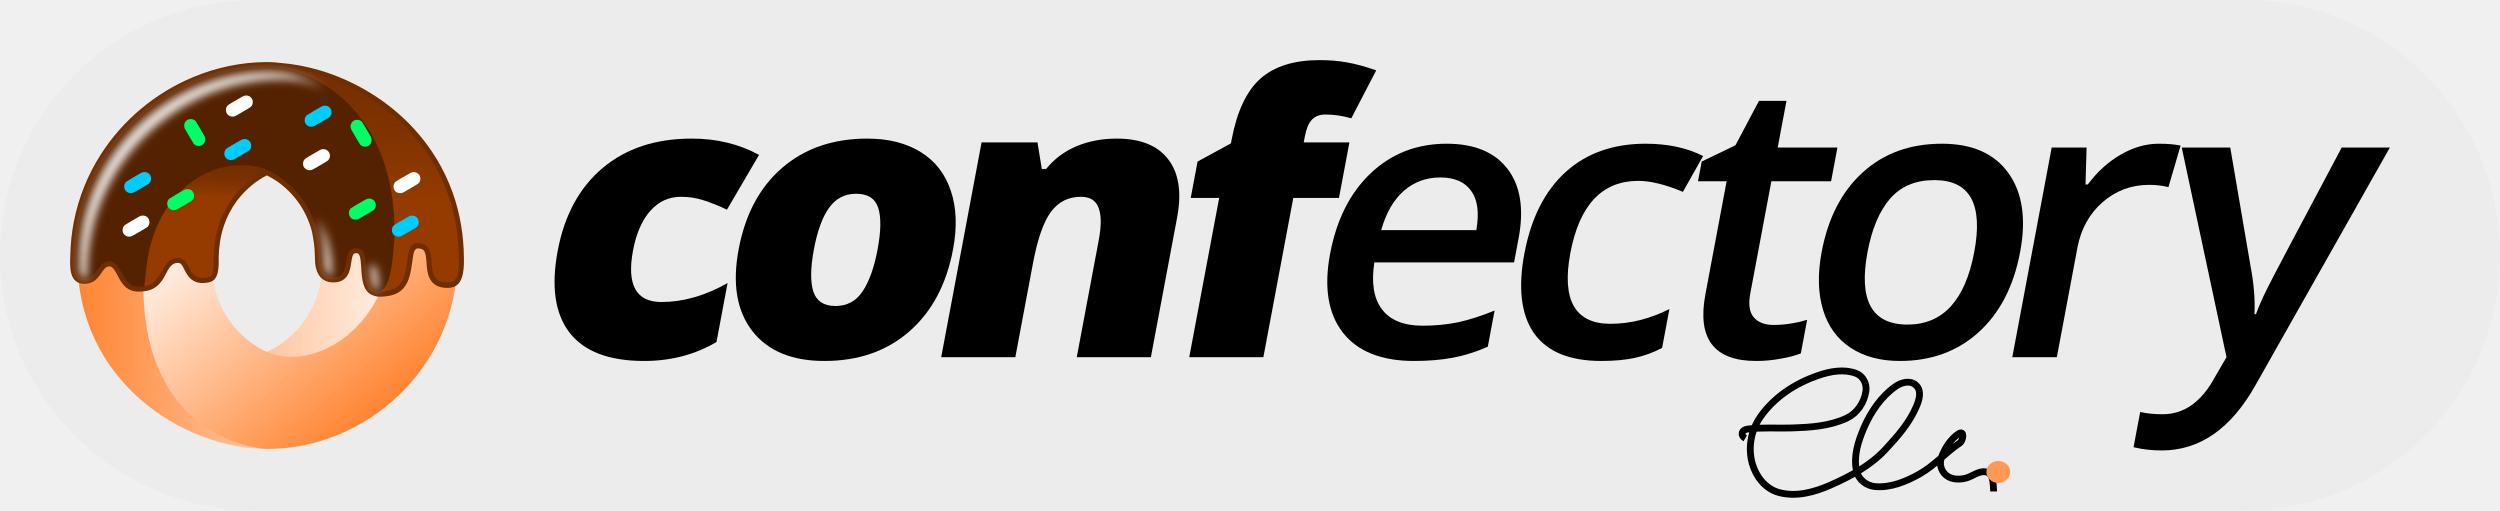
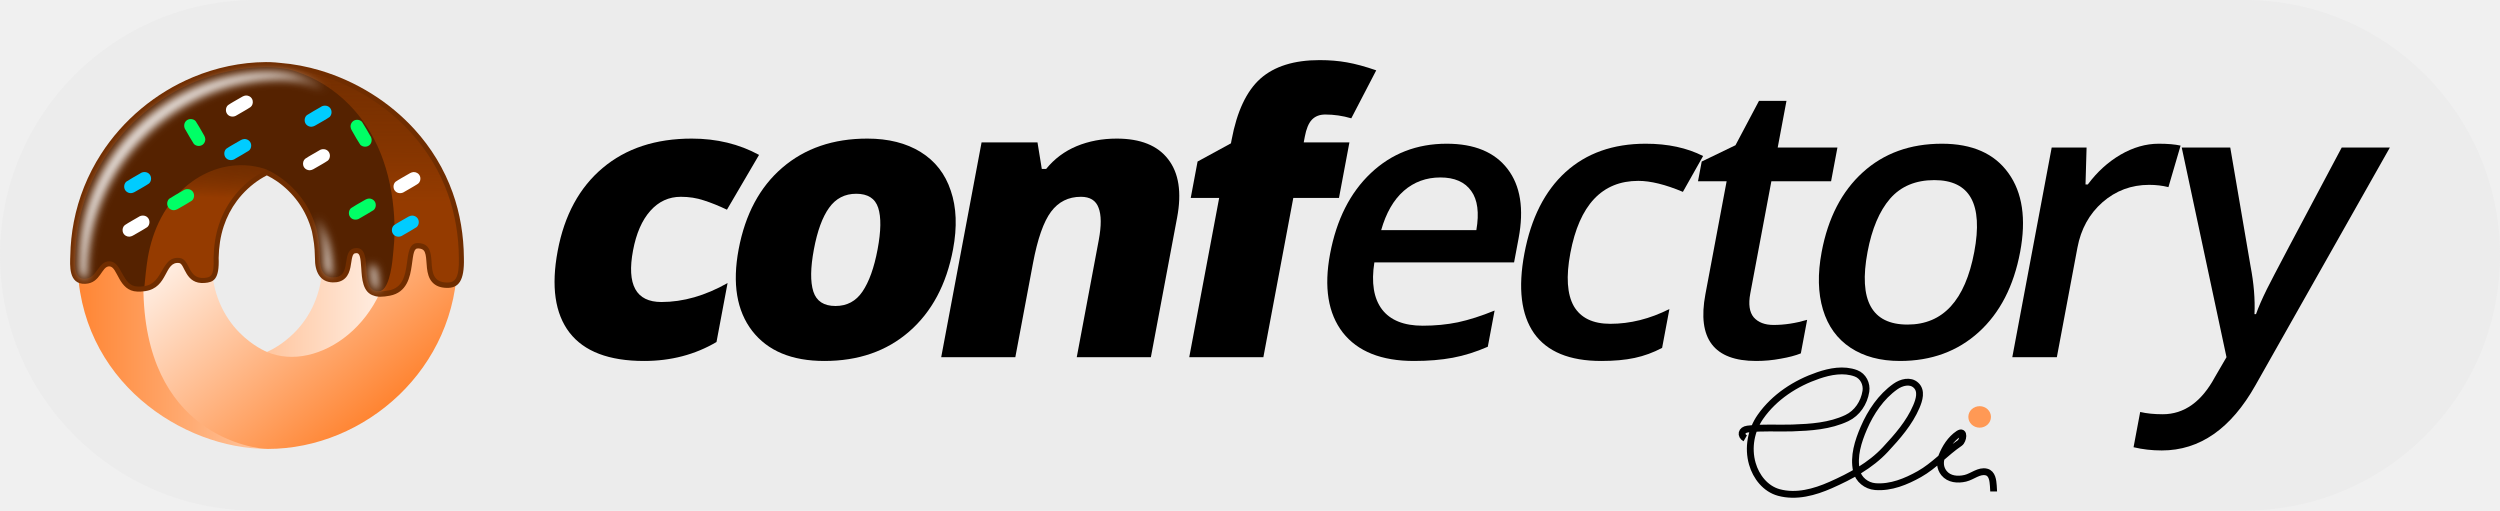
<svg xmlns="http://www.w3.org/2000/svg" xmlns:xlink="http://www.w3.org/1999/xlink" width="284" height="58" viewBox="0 0 75.142 15.346" version="1.1" id="svg5">
  <defs id="defs2">
    <linearGradient x1="39.11" y1="36.654" x2="225.404" y2="211.241" id="linearGradient1474" gradientTransform="matrix(2.501332,0,0,2.669032,-1171.326,-90.0029)" gradientUnits="userSpaceOnUse">
      <stop offset="0%" id="stop1470" style="stop-color:#ff8533;stop-opacity:1" />
      <stop stop-color="#FFF" offset="100%" id="stop1472" style="stop-color:#ffffff;stop-opacity:1" />
    </linearGradient>
    <linearGradient id="linearGradient96738">
      <stop style="stop-color:#953b00;stop-opacity:1" offset="0" id="stop96734" />
      <stop style="stop-color:#6a2b00;stop-opacity:0;" offset="1" id="stop96736" />
    </linearGradient>
    <linearGradient xlink:href="#linearGradient1474" id="linearGradient4796" x1="-595.364" y1="461.15" x2="-908.903" y2="75.541" gradientUnits="userSpaceOnUse" gradientTransform="matrix(0.01542947,0,0,0.01542947,-1167.154,-101.314)" />
    <linearGradient xlink:href="#linearGradient96738" id="linearGradient96604" x1="-849.912" y1="136.985" x2="-847.033" y2="57.097" gradientUnits="userSpaceOnUse" />
    <linearGradient xlink:href="#linearGradient96738" id="linearGradient100804" x1="-553.234" y1="140.067" x2="-555.626" y2="-250.806" gradientUnits="userSpaceOnUse" />
    <filter style="color-interpolation-filters:sRGB" id="filter22608" x="-0.034" y="-0.046" width="1.067" height="1.092">
      <feGaussianBlur stdDeviation="27.637" id="feGaussianBlur22610" />
    </filter>
    <linearGradient xlink:href="#linearGradient1474" id="linearGradient25857" x1="-1171.326" y1="240.933" x2="-551.816" y2="240.933" gradientUnits="userSpaceOnUse" gradientTransform="matrix(0.01542947,0,0,0.01542947,-1167.154,-101.314)" />
  </defs>
  <g id="layer1" transform="translate(1244.741,164.3733)">
    <g id="g997">
      <path id="rect1559" style="fill:#ececec;stroke-width:1.681;stroke-linecap:square;stroke-linejoin:round;paint-order:stroke markers fill" d="m -1237.068,-164.373 c -4.238,0 -7.673,3.435 -7.673,7.673 0,4.238 3.435,7.673 7.673,7.673 h 59.796 c 4.238,0 7.673,-3.435 7.673,-7.673 0,-4.238 -3.435,-7.673 -7.673,-7.673 z" />
      <g id="g3932" transform="matrix(1.118856,0,0,1.118856,83.68424,-47.38902)">
        <path d="m -1180.132,-95.106 c 2.258,3.078 4.468,-0.859 4.464,-3.227 0,-2.799 -2.841,-4.364 -4.466,-4.364 -2.608,-4e-5 -5.093,2.156 -5.093,5.105 0,3.278 2.848,5.094 5.093,5.094 -0.508,-0.073 -2.201,-0.436 -2.224,-4.335 -0.015,-2.637 0.86,-3.691 2.22,-3.228 0.03,0.011 1.5,0.591 1.5,2.485 0,1.886 -1.494,2.47 -1.494,2.47 z" fill="url(#a)" id="path14" style="fill:url(#linearGradient25857);fill-opacity:1;stroke-width:0.04" />
        <path d="m -1180.135,-100.062 c -1.492,-0.514 -3.32,0.715 -3.32,3.178 0,4.022 2.98,4.387 3.341,4.387 2.608,0 5.093,-2.156 5.093,-5.105 0,-3.278 -2.848,-5.094 -5.093,-5.094 0.622,-0.086 3.351,0.673 3.351,4.404 0,2.433 -2.038,3.757 -3.364,3.192 -0.03,-0.011 -1.5,-0.591 -1.5,-2.485 0,-1.886 1.491,-2.476 1.491,-2.476 z" fill="url(#b)" id="path16" style="fill:url(#linearGradient4796);fill-opacity:1;stroke-width:0.04" />
        <g id="g7984" transform="matrix(0.01542947,0,0,0.01542947,-1167.154,-101.314)">
          <path id="path23634" style="fill:#702d00;fill-opacity:1;stroke-width:2.584" d="m -843.303,-102.088 c -43.449,0.307 -86.694,9.499 -126.668,26.201 -65.298,27.232 -122.202,74.553 -160.406,134.209 -22.987,35.794 -39.191,75.989 -47.219,117.807 -3.738,19.283 -5.757,38.88 -6.131,58.488 -0.496,16.408 -3.65,50.646 26.148,49.352 26.881,-1.167 28.079,-30.85 41.908,-30.402 14.775,0.479 15.402,42.918 48.654,43.93 5.707,0.174 6.914,-0.018 13.365,-0.752 l 0.146,-0.018 0.144,-0.021 c 40.547,-5.983 32.824,-52.05 59.1,-48.977 10.317,1.207 10.107,37.676 44.605,34.717 14.901,-1.278 25.799,-5.237 24.215,-44.141 l 0.006,0.518 c 0.345,-18.879 3.018,-37.53 8.863,-55.178 5.226,-15.827 13.008,-30.897 22.982,-44.211 11.158,-14.875 24.993,-27.784 40.662,-37.803 3.767,-2.394 7.558,-4.517 11.395,-6.461 6.039,2.926 11.916,6.363 17.74,10.355 14.137,9.829 26.672,22.148 36.744,36.111 l 0.006,0.008 0.006,0.01 c 11.082,15.286 19.146,32.744 24.006,51.1 3.178,16.897 4.753,23.926 5.248,46.039 l -0.002,-0.33 c -0.39,25.638 9.578,42.461 31.021,43.047 9.073,0.248 16.317,-2.183 21.633,-7.332 10.567,-10.236 9.7,-27.903 12.4,-37.141 1.369,-4.685 2.687,-6.401 7.322,-6.51 5.961,-0.14 7.115,8.386 8.264,26.121 1.151,17.765 2.122,42.932 22.783,48.205 l -1.293,-0.439 c 6.645,2.85 16.091,2.574 28.42,0.207 29.677,-5.696 35.192,-32.597 38.037,-52.889 2.855,-20.359 3.447,-29.928 11.432,-29.4 8.841,0.584 11.061,4.198 12.59,10.768 2.921,12.558 -0.187,34.484 11.232,47.562 5.957,6.822 13.981,10.072 25.377,10.391 20.583,0.576 31.235,-11.764 30.121,-52.088 -0.259,-38.591 -6.5,-77.36 -19.611,-113.889 -14.512,-40.64 -37.335,-78.234 -66.396,-110.045 -43.984,-48.253 -101.521,-83.702 -163.873,-102.455 h -0.006 l -0.004,-0.002 c -22.949,-6.873 -46.648,-11.447 -70.621,-13.293 -0.013,-0.001 -0.028,-0.002 -0.041,-0.004 -0.087,-0.007 -0.173,-0.021 -0.26,-0.027 l -0.07,-0.006 c -2.495,-0.275 -5.013,-0.532 -7.553,-0.744 l -0.029,-0.002 -0.027,-0.002 c -5.43,-0.418 -10.893,-0.621 -16.367,-0.584 z" />
          <path id="path8983" style="opacity:1;fill:url(#linearGradient100804);fill-opacity:1;stroke-width:2.584" d="m -820.033,-92.463 c -1.453,0.439 -3.292,0.983 -3.711,2.658 -0.624,1.917 0.975,3.81 2.744,4.349 2.265,0.818 4.71,0.856 7.03,1.462 17.605,3.511 34.554,9.884 50.567,18.004 29.242,14.9 55.107,36.283 75.444,61.987 21.303,26.789 36.51,58.107 46.052,90.892 9.786,33.434 13.964,68.288 14.382,103.084 0.134,11.003 -0.17,21.986 -1.334,32.923 -0.543,5.262 -1.244,10.523 -2.055,15.758 -3.676,18.855 -57.562,68.233 2.024,56.795 47.468,-9.112 17.912,-84.662 51.706,-82.429 41.72,2.757 2.205,67.4 48.865,68.706 13.703,0.384 22.107,-6.019 21.079,-43.074 -0.237,-37.754 -6.332,-75.576 -19.102,-111.146 -14.114,-39.525 -36.313,-76.099 -64.613,-107.076 -42.891,-47.054 -99.004,-81.639 -159.905,-99.956 -22.48,-6.732 -45.657,-11.199 -69.063,-12.978 l -0.094,0.035 z" />
          <path id="path8985" style="opacity:1;fill:url(#linearGradient96604);fill-opacity:1;stroke-width:2.584" d="m -890.268,70.029 c -26.783,0.812 -53.167,9.19 -75.886,23.317 -23.64,14.591 -43.437,35.053 -58.171,58.539 -15.2,24.13 -25.229,51.317 -30.623,79.265 -0.244,1.597 -0.742,3.181 -0.702,4.806 -13.946,38.274 -15.228,49.58 1.006,52.045 34.007,-5.018 28.499,-52.861 61.409,-49.011 18.641,2.181 13.52,37.204 42.83,34.69 11.145,-0.956 17.487,-2.764 16.173,-35.017 0.358,-19.593 3.139,-39.156 9.307,-57.777 5.516,-16.703 13.737,-32.635 24.299,-46.732 11.777,-15.701 26.396,-29.344 42.961,-39.935 6.512,-4.141 13.258,-7.911 20.448,-10.757 2.156,-0.871 4.336,-1.68 6.516,-2.487 -12.741,-4.821 -25.941,-8.707 -39.535,-10.102 -6.644,-0.756 -13.347,-1.019 -20.032,-0.843 z" />
          <path id="path9512" style="fill:#552200;fill-opacity:1;stroke-width:2.584" d="m -843.24,-93.289 c -42.268,0.298 -84.371,9.24 -123.344,25.523 -63.684,26.559 -119.147,72.69 -156.382,130.833 -22.4,34.878 -38.177,74.019 -45.992,114.736 -3.639,18.773 -5.606,37.864 -5.97,56.982 -0.514,17.217 -2.98,41.259 16.968,40.393 21.145,-0.918 22.633,-31.052 42.575,-30.406 22.179,0.719 21.419,43.1 48.637,43.928 5.524,0.168 5.497,0.052 12.104,-0.699 0.541,-8.12 3.69,-37.068 5.83,-49.348 4.151,-24.154 11.625,-47.858 23.091,-69.55 13.112,-24.887 31.542,-47.141 54.516,-63.513 16.191,-11.561 34.554,-20.146 53.919,-24.611 12.907,-2.98 26.223,-4.154 39.462,-3.335 10.868,0.66 21.774,2.66 32.188,6.011 1.338,0.605 2.713,1.111 4.077,1.646 8.02,3.476 15.536,8.023 22.771,12.983 14.961,10.398 28.224,23.43 38.882,38.206 11.798,16.274 20.349,34.828 25.462,54.256 3.212,17.107 4.949,24.936 5.462,47.852 -0.343,22.544 7.418,33.705 22.465,34.117 36.136,0.988 11.116,-50.281 40.907,-50.982 31.36,-0.738 2.115,76.17 39.289,75.204 16.163,-0.42 22.227,-39.878 23.961,-58.283 1.899,-19.184 3.846,-38.298 3.124,-57.507 -1.148,-38.358 -7.046,-76.792 -19.894,-113.041 -11.139,-31.424 -27.737,-61.075 -49.826,-86.128 -23.962,-27.288 -54.225,-49.106 -87.924,-62.72 -9.141,-3.659 -18.506,-6.824 -28.111,-9.008 -7.467,-1.465 -15.038,-2.346 -22.618,-2.98 -5.199,-0.4 -10.413,-0.593 -15.628,-0.558 z" />
          <path id="path22217" style="opacity:0.881;fill:#ffffff;fill-opacity:0.992;stroke-width:9.766;filter:url(#filter22608)" d="m 1293.836,57.506 c -24.624,0.25 -49.244,1.128 -73.808,2.886 -53.024,3.731 -105.79,11.046 -157.852,21.755 -38.567,7.942 -76.755,17.732 -114.39,29.305 -41.594,12.814 -82.518,27.802 -122.561,44.854 C 677.584,219.157 542.069,310.161 427.629,422.611 366.725,482.449 311.785,548.385 264.209,619.292 219.387,686.041 181.051,757.157 150.1,831.369 119.775,903.986 96.439,979.529 80.796,1056.659 c -7.312,35.883 -13.053,72.088 -17.129,108.483 -3.968,35.545 -6.459,71.257 -7.396,107.011 -0.423,15.901 -1.073,31.816 -1.477,47.733 -0.322,15.473 -0.243,31.006 1.605,46.392 1.281,10.193 3.366,20.411 7.602,29.823 2.99,6.512 7.341,12.652 13.505,16.493 5.524,3.498 12.046,5.071 18.517,5.476 2.645,0.198 5.298,0.131 7.946,0.06 -0.19,-18.675 0.745,-37.273 1.322,-55.932 0.295,-14.724 0.822,-29.428 1.614,-44.151 0.663,-12.55 1.531,-25.177 2.562,-37.695 1.396,-16.846 3.107,-33.564 5.166,-50.337 3.566,-29.12 8.172,-58.252 13.78,-87.084 6.325,-32.656 13.97,-65.042 22.912,-97.094 8.964,-32.155 19.263,-63.984 30.796,-95.35 5.78,-15.729 11.949,-31.491 18.36,-46.979 7.708,-18.616 15.874,-37.042 24.46,-55.27 13.431,-28.457 27.969,-56.51 43.513,-83.918 13.405,-23.65 27.614,-46.939 42.532,-69.706 22.939,-35.022 47.684,-69.007 73.943,-101.596 21.043,-26.111 43.035,-51.336 66.042,-75.752 12.233,-12.993 24.82,-25.809 37.576,-38.29 40.468,-39.581 83.506,-76.575 128.718,-110.668 72.084,-54.358 149.785,-101.406 231.474,-139.927 24.149,-11.389 48.578,-22.01 73.393,-31.891 51.359,-20.456 104.038,-37.622 157.632,-51.271 14.89,-3.796 29.918,-7.33 44.907,-10.566 22.38,-4.836 44.834,-9.049 67.44,-12.655 28.768,-4.579 57.77,-8.169 86.822,-10.694 20.735,-1.811 41.514,-3.074 62.349,-3.816 16.58,-0.558 33.229,-0.857 49.843,-0.634 8.314,0.128 16.593,0.414 24.919,0.851 14.532,0.752 29.203,1.968 43.676,3.526 20.587,2.231 41.137,4.916 61.483,9.034 5.814,1.147 11.527,2.579 17.221,4.014 23.997,6.175 47.685,13.813 70.963,22.466 12.783,4.748 25.523,9.856 38.108,15.199 1.641,0.077 3.283,0.155 4.924,0.232 -1.083,-1.275 -2.104,-2.623 -3.225,-3.853 -51.728,-30.332 -106.65,-55.289 -163.708,-73.777 -16.683,-5.36 -33.558,-10.165 -50.667,-13.971 -9.499,-1.964 -19.086,-3.466 -28.679,-4.891 -20.389,-2.971 -40.897,-5.088 -61.445,-6.589 -16.925,-1.161 -33.894,-1.647 -50.859,-1.592 z m 325.859,977.529 c 7.986,20.048 14.997,40.486 20.943,61.232 1.115,3.944 2.255,8.029 3.311,12.046 1.696,6.363 2.697,12.882 3.934,19.344 5.954,31.11 11.533,62.401 14.235,93.962 1.446,16.562 2.445,33.077 3.046,49.697 0.416,11.619 0.685,23.293 0.753,34.948 0.257,14.588 1.458,29.225 4.673,43.481 2.673,11.651 6.673,23.177 13.34,33.181 4.57,6.885 10.567,12.864 17.689,17.092 4.106,2.507 8.579,4.344 13.16,5.782 0.52,0.103 1.5,0.806 1.177,-0.189 -0.381,-5.445 -0.632,-10.931 -0.739,-16.333 -0.186,-7.775 -0.096,-15.554 -0.396,-23.326 -0.675,-23.612 -1.857,-47.227 -4.34,-70.724 -1.867,-17.829 -4.602,-35.554 -7.758,-53.197 -2.463,-13.65 -5.002,-27.288 -7.644,-40.905 -1.294,-5.936 -3.098,-11.744 -4.761,-17.584 -14.453,-49.287 -34.944,-96.847 -61.339,-140.924 -1.918,-3.159 -3.786,-6.364 -5.809,-9.449 -1.28,-1.085 -2.56,-2.169 -3.84,-3.254 0.121,1.706 0.242,3.413 0.363,5.119 z m 351.084,294.332 c -1.396,-0.109 -2.673,1.212 -2.39,2.607 2.321,26.688 3.24,53.588 6.215,80.272 1.729,15.008 4.04,30.035 8.542,44.491 2.949,9.235 6.771,18.359 12.726,26.087 5.102,6.722 12.145,12.014 20.172,14.698 2.727,0.97 5.576,1.512 8.401,2.11 -1.193,-10.385 -2.127,-20.732 -2.877,-31.16 -1.52,-20.48 -2.51,-41.102 -4.561,-61.578 -1.395,-13.304 -3.16,-26.626 -6.589,-39.578 -2.286,-8.264 -5.162,-16.512 -9.977,-23.674 -3.482,-5.154 -8.226,-9.676 -14.123,-11.89 -4.864,-1.903 -10.149,-2.462 -15.335,-2.379 -0.068,-0.01 -0.135,-0.01 -0.203,-0.01 z" transform="matrix(0.2645833,0,0,0.2645833,-1182.343,-100.5663)" />
        </g>
        <g id="g20863" transform="matrix(0.01542947,0,0,0.01542947,-1167.149,-101.3395)">
          <path id="path6051" style="fill:#00ff66;stroke-width:0.063;stroke-linecap:square;stroke-linejoin:round;paint-order:stroke markers fill" d="m -1003.513,157.453 c 4.237,-0.241 7.748,-2.867 11.318,-4.871 6.718,-3.937 13.611,-7.6 20.061,-11.977 4.832,-4.328 4.776,-12.892 -0.188,-17.098 -4.174,-3.741 -10.929,-3.622 -15.314,-0.307 -8.03,4.713 -16.249,9.117 -24.045,14.217 -4.829,4.199 -4.964,12.637 -0.155,16.902 2.235,2.061 5.281,3.218 8.322,3.133 z" />
          <path id="path6053" style="fill:#ffffff;stroke-width:0.063;stroke-linecap:square;stroke-linejoin:round;paint-order:stroke markers fill" d="m -1081.226,203.549 c 4.231,-0.228 7.742,-2.841 11.305,-4.844 6.752,-3.985 13.723,-7.626 20.186,-12.08 4.747,-4.341 4.665,-12.803 -0.242,-16.993 -4.07,-3.679 -10.635,-3.663 -15.028,-0.562 -8.028,4.838 -16.374,9.153 -24.176,14.359 -3.247,2.569 -4.442,7.134 -3.636,11.096 0.611,3.154 2.667,5.965 5.497,7.49 1.845,1.044 3.973,1.588 6.094,1.533 z" />
          <path id="path6055" style="fill:#00ccff;fill-opacity:1;stroke-width:0.063;stroke-linecap:square;stroke-linejoin:round;paint-order:stroke markers fill" d="m -1078.361,127.77 c 4.234,-0.242 7.744,-2.859 11.312,-4.859 6.745,-3.995 13.722,-7.621 20.176,-12.088 4.747,-4.386 4.616,-12.907 -0.372,-17.06 -4.207,-3.704 -10.954,-3.529 -15.321,-0.192 -7.99,4.666 -16.14,9.071 -23.902,14.113 -4.841,4.148 -5.07,12.547 -0.321,16.852 2.239,2.129 5.339,3.323 8.428,3.234 z" />
        </g>
        <g id="g20848" transform="matrix(0.01542947,0,0,0.01542947,-1166.894,-101.234)">
          <path id="path6057" style="fill:#00ff66;stroke-width:0.063;stroke-linecap:square;stroke-linejoin:round;paint-order:stroke markers fill" d="m -965.526,26.887 c -0.241,-4.237 -2.867,-7.748 -4.871,-11.318 -3.937,-6.718 -7.6,-13.611 -11.977,-20.061 -4.328,-4.832 -12.892,-4.776 -17.098,0.188 -3.741,4.174 -3.622,10.929 -0.307,15.314 4.713,8.029 9.117,16.249 14.217,24.045 4.199,4.829 12.637,4.964 16.902,0.155 2.061,-2.235 3.218,-5.281 3.133,-8.322 z" />
          <path id="path6059" style="fill:#ffffff;stroke-width:0.063;stroke-linecap:square;stroke-linejoin:round;paint-order:stroke markers fill" d="m -894.634,-49.128 c -4.231,0.228 -7.742,2.841 -11.305,4.844 -6.752,3.985 -13.723,7.626 -20.186,12.08 -4.747,4.341 -4.665,12.803 0.242,16.993 4.07,3.679 10.635,3.663 15.028,0.562 8.028,-4.838 16.374,-9.153 24.176,-14.359 3.247,-2.569 4.442,-7.134 3.636,-11.096 -0.611,-3.154 -2.667,-5.965 -5.497,-7.49 -1.845,-1.044 -3.973,-1.588 -6.094,-1.533 z" />
          <path id="path6061" style="fill:#00ccff;fill-opacity:1;stroke-width:0.063;stroke-linecap:square;stroke-linejoin:round;paint-order:stroke markers fill" d="m -897.499,26.651 c -4.234,0.242 -7.744,2.859 -11.312,4.859 -6.745,3.995 -13.722,7.621 -20.176,12.088 -4.747,4.386 -4.616,12.907 0.372,17.06 4.207,3.704 10.954,3.529 15.321,0.192 7.99,-4.666 16.14,-9.071 23.902,-14.113 4.841,-4.148 5.07,-12.547 0.321,-16.852 -2.239,-2.129 -5.339,-3.323 -8.428,-3.234 z" />
        </g>
        <g id="g20853" transform="matrix(0.01542947,0,0,0.01542947,-1166.737,-101.063)">
          <path id="path31338" style="fill:#00ff66;stroke-width:0.063;stroke-linecap:square;stroke-linejoin:round;paint-order:stroke markers fill" d="m -722.835,-6.01 c 0.241,4.237 2.867,7.748 4.871,11.318 3.937,6.718 7.6,13.611 11.977,20.061 4.328,4.832 12.892,4.776 17.098,-0.188 3.741,-4.174 3.622,-10.929 0.307,-15.314 -4.713,-8.029 -9.117,-16.249 -14.217,-24.045 -4.199,-4.829 -12.637,-4.964 -16.902,-0.155 -2.061,2.235 -3.218,5.281 -3.133,8.323 z" />
          <path id="path31348" style="fill:#ffffff;stroke-width:0.063;stroke-linecap:square;stroke-linejoin:round;paint-order:stroke markers fill" d="m -793.727,70.005 c 4.231,-0.228 7.742,-2.841 11.305,-4.844 6.752,-3.985 13.723,-7.626 20.186,-12.08 4.748,-4.341 4.665,-12.803 -0.242,-16.993 -4.07,-3.679 -10.635,-3.663 -15.028,-0.562 -8.028,4.838 -16.374,9.153 -24.176,14.359 -3.247,2.569 -4.442,7.134 -3.636,11.096 0.611,3.154 2.667,5.965 5.497,7.49 1.846,1.044 3.973,1.587 6.094,1.533 z" />
          <path id="path31360" style="fill:#00ccff;fill-opacity:1;stroke-width:0.063;stroke-linecap:square;stroke-linejoin:round;paint-order:stroke markers fill" d="m -790.862,-5.774 c 4.234,-0.242 7.744,-2.859 11.312,-4.859 6.745,-3.995 13.722,-7.621 20.176,-12.088 4.747,-4.386 4.616,-12.907 -0.372,-17.06 -4.207,-3.704 -10.954,-3.529 -15.321,-0.192 -7.99,4.666 -16.139,9.071 -23.902,14.113 -4.841,4.148 -5.07,12.547 -0.321,16.852 2.239,2.129 5.339,3.323 8.428,3.234 z" />
        </g>
        <g id="g20858" transform="matrix(0.01542947,0,0,0.01542947,-1166.806,-101.0333)">
          <path id="path6087" style="fill:#00ff66;stroke-width:0.063;stroke-linecap:square;stroke-linejoin:round;paint-order:stroke markers fill" d="m -686.266,117.283 c -4.237,0.241 -7.748,2.867 -11.318,4.871 -6.718,3.937 -13.611,7.6 -20.061,11.977 -4.832,4.328 -4.776,12.892 0.188,17.098 4.174,3.741 10.929,3.622 15.314,0.307 8.029,-4.713 16.249,-9.117 24.045,-14.217 4.829,-4.199 4.964,-12.637 0.155,-16.902 -2.235,-2.061 -5.281,-3.218 -8.322,-3.133 z" />
          <path id="path6089" style="fill:#ffffff;stroke-width:0.063;stroke-linecap:square;stroke-linejoin:round;paint-order:stroke markers fill" d="m -608.553,71.187 c -4.231,0.228 -7.742,2.841 -11.305,4.844 -6.752,3.985 -13.723,7.626 -20.186,12.08 -4.747,4.341 -4.665,12.803 0.242,16.993 4.07,3.679 10.635,3.663 15.028,0.562 8.028,-4.838 16.374,-9.153 24.176,-14.359 3.247,-2.569 4.442,-7.134 3.636,-11.096 -0.611,-3.154 -2.667,-5.965 -5.497,-7.49 -1.845,-1.044 -3.973,-1.588 -6.094,-1.533 z" />
          <path id="path6091" style="fill:#00ccff;fill-opacity:1;stroke-width:0.063;stroke-linecap:square;stroke-linejoin:round;paint-order:stroke markers fill" d="m -611.419,146.966 c -4.234,0.242 -7.744,2.859 -11.312,4.859 -6.745,3.995 -13.722,7.621 -20.176,12.088 -4.747,4.386 -4.616,12.907 0.372,17.06 4.207,3.704 10.954,3.529 15.321,0.192 7.99,-4.666 16.14,-9.071 23.902,-14.113 4.841,-4.148 5.07,-12.547 0.321,-16.852 -2.239,-2.129 -5.339,-3.323 -8.428,-3.234 z" />
        </g>
      </g>
      <g id="g1305" style="fill:#000000;fill-opacity:1;stroke:none" transform="matrix(0.02104568,0,0,0.02104568,-1221.15,-162.1219)">
        <path d="m -201.037,408.553 q -75.269,0 -106.626,-40.613 -31.086,-40.613 -16.79,-116.694 14.347,-76.352 64.199,-118.318 49.852,-41.966 127.287,-41.966 53.338,0 96.073,23.285 l -45.839,78.247 q -17.646,-8.393 -32.975,-13.267 -15.278,-5.144 -32.877,-5.144 -25.721,0 -43.565,20.036 -17.844,20.036 -24.712,56.587 -13.838,73.644 40.583,73.644 46.569,0 94.435,-27.075 l -15.822,84.203 q -45.971,27.075 -103.37,27.075 z" style="font-weight:800;font-size:493.152px;line-height:1.25;font-family:'Open Sans';-inkscape-font-specification:'Open Sans Ultra-Bold';letter-spacing:0px;opacity:1;fill:#000000;fill-opacity:1;stroke:none;stroke-width:13.862" id="path1285" />
        <path d="m 240.176,249.081 q -14.143,75.269 -62.692,117.506 -48.227,41.966 -121.059,41.966 -69.854,0 -103.189,-43.049 -33.065,-43.049 -19.278,-116.423 14.092,-74.998 62.218,-116.423 48.447,-41.696 121.55,-41.696 45.215,0 76.259,19.223 31.044,19.223 42.959,55.233 12.237,35.739 3.232,83.662 z m -198.731,0 q -7.428,39.53 -0.786,60.377 6.693,20.577 31.602,20.577 24.638,0 38.523,-20.577 14.206,-20.848 21.634,-60.377 7.377,-39.259 0.853,-59.294 -6.524,-20.036 -31.433,-20.036 -24.368,0 -38.692,20.036 -14.273,19.765 -21.701,59.294 z" style="font-weight:800;font-size:493.152px;line-height:1.25;font-family:'Open Sans';-inkscape-font-specification:'Open Sans Ultra-Bold';letter-spacing:0px;opacity:1;fill:#000000;fill-opacity:1;stroke:none;stroke-width:13.862" id="path1287" />
        <path d="m 416.849,403.138 31.44,-167.324 q 5.749,-30.595 -0.286,-46.028 -5.713,-15.704 -25.207,-15.704 -26.804,0 -42.736,21.389 -15.932,21.389 -25.7,73.373 L 329.126,403.138 H 223.263 L 280.904,96.377 h 79.871 l 6.144,37.905 h 6.227 q 17.607,-21.66 43.469,-32.49 26.132,-10.83 57.268,-10.83 50.901,0 73.514,29.512 22.884,29.512 12.81,83.12 l -37.495,199.543 z" style="font-weight:800;font-size:493.152px;line-height:1.25;font-family:'Open Sans';-inkscape-font-specification:'Open Sans Ultra-Bold';letter-spacing:0px;opacity:1;fill:#000000;fill-opacity:1;stroke:none;stroke-width:13.862" id="path1289" />
        <path d="M 791.358,175.707 H 726.107 L 683.373,403.138 H 577.509 l 42.735,-227.431 h -40.613 l 9.768,-51.984 47.663,-25.992 0.967,-5.144 q 11.396,-60.648 41.02,-87.182 29.895,-26.534 84.586,-26.534 21.119,0 39.19,3.249 18.342,3.249 41.725,11.372 L 808.935,61.992 q -18.477,-5.415 -37.158,-5.415 -12.184,0 -19.294,7.581 -6.789,7.31 -9.943,24.097 l -1.526,8.123 h 65.251 z" style="font-weight:800;font-size:493.152px;line-height:1.25;font-family:'Open Sans';-inkscape-font-specification:'Open Sans Ultra-Bold';letter-spacing:0px;opacity:1;fill:#000000;fill-opacity:1;stroke:none;stroke-width:13.862" id="path1291" />
        <path d="m 898.544,408.553 q -69.854,0 -101.752,-40.613 -31.577,-40.883 -18.146,-112.362 13.787,-73.373 58.224,-115.34 44.437,-41.966 108.334,-41.966 59.294,0 86.913,36.01 27.619,36.01 15.765,99.095 l -6.461,34.385 H 841.878 q -6.837,43.591 10.938,67.146 17.826,23.285 58.168,23.285 26.534,0 50.192,-4.873 23.98,-5.144 52.431,-16.787 l -9.717,51.713 q -25.37,11.101 -50.061,15.704 -24.691,4.603 -55.286,4.603 z m 37.604,-262.087 q -30.324,0 -52.347,19.223 -21.752,19.223 -32.191,56.045 h 135.917 q 6.428,-37.093 -7.339,-56.045 -13.716,-19.223 -44.04,-19.223 z" id="path1293" style="font-weight:600;font-size:493.152px;line-height:1.25;font-family:'Open Sans';-inkscape-font-specification:'Open Sans Semi-Bold';letter-spacing:0px;opacity:1;fill:#000000;fill-opacity:1;stroke:none;stroke-width:13.862" />
        <path d="m 1165.94,408.553 q -67.959,0 -95.999,-39.53 -27.719,-39.8 -13.779,-113.986 14.194,-75.539 58.647,-116.152 44.724,-40.613 114.578,-40.613 47.381,0 81.98,17.599 l -28.838,51.172 q -37.391,-15.704 -63.654,-15.704 -77.705,0 -97.089,103.156 -9.463,50.36 4.979,75.81 14.763,25.18 52.126,25.18 42.508,0 84.381,-21.119 l -10.429,55.504 q -18.94,10.018 -39.248,14.35 -20.037,4.332 -47.654,4.332 z" id="path1295" style="font-weight:600;font-size:493.152px;line-height:1.25;font-family:'Open Sans';-inkscape-font-specification:'Open Sans Semi-Bold';letter-spacing:0px;opacity:1;fill:#000000;fill-opacity:1;stroke:none;stroke-width:13.862" />
        <path d="m 1412.017,357.11 q 23.285,0 47.943,-7.31 l -9.005,47.923 q -11.424,4.603 -28.77,7.581 -17.126,3.249 -34.996,3.249 -90.431,0 -72.523,-95.304 l 30.321,-161.367 h -40.883 l 5.291,-28.158 48.237,-23.285 33.565,-63.356 h 39.259 L 1417.94,103.688 h 85.287 l -9.056,48.194 h -85.287 l -30.118,160.284 q -4.324,23.014 4.961,34.115 9.607,10.83 28.289,10.83 z" id="path1297" style="font-weight:600;font-size:493.152px;line-height:1.25;font-family:'Open Sans';-inkscape-font-specification:'Open Sans Semi-Bold';letter-spacing:0px;opacity:1;fill:#000000;fill-opacity:1;stroke:none;stroke-width:13.862" />
        <path d="m 1764.172,252.871 q -13.787,73.373 -59.154,114.528 -45.367,41.154 -112.513,41.154 -41.966,0 -70.624,-18.953 -28.658,-18.953 -39.322,-54.421 -10.664,-35.468 -1.862,-82.308 13.685,-72.832 58.731,-113.715 45.046,-40.883 113.004,-40.883 64.98,0 95,41.966 30.07,41.696 16.741,112.632 z m -217.954,0 q -19.485,103.698 57.138,103.698 75.81,0 95.295,-103.698 19.282,-102.614 -57.07,-102.614 -40.071,0 -63.197,26.534 -22.855,26.534 -32.165,76.081 z" id="path1299" style="font-weight:600;font-size:493.152px;line-height:1.25;font-family:'Open Sans';-inkscape-font-specification:'Open Sans Semi-Bold';letter-spacing:0px;opacity:1;fill:#000000;fill-opacity:1;stroke:none;stroke-width:13.862" />
        <path d="m 1962.151,98.273 q 19.223,0 31.169,2.707 l -17.369,59.294 q -12.927,-3.249 -27.548,-3.249 -38.176,0 -66.682,24.909 -28.236,24.909 -35.714,64.709 l -29.405,156.494 h -63.626 l 56.267,-299.45 h 49.818 l -1.527,52.796 h 3.249 q 19.928,-26.804 46.705,-42.508 27.047,-15.704 54.664,-15.704 z" id="path1301" style="font-weight:600;font-size:493.152px;line-height:1.25;font-family:'Open Sans';-inkscape-font-specification:'Open Sans Semi-Bold';letter-spacing:0px;opacity:1;fill:#000000;fill-opacity:1;stroke:none;stroke-width:13.862" />
        <path d="m 1994.941,103.688 h 69.312 l 29.021,169.761 q 6.991,36.281 5.591,68.229 h 2.166 q 5.235,-14.891 15.701,-36.01 10.517,-21.389 106.723,-201.98 h 68.771 l -191.811,339.251 q -52.478,93.409 -133.975,93.409 -21.119,0 -40.289,-4.603 l 9.463,-50.36 q 13.739,3.249 32.15,3.249 46.028,0 74.732,-53.338 l 16.392,-28.158 z" id="path1303" style="font-weight:600;font-size:493.152px;line-height:1.25;font-family:'Open Sans';-inkscape-font-specification:'Open Sans Semi-Bold';letter-spacing:0px;opacity:1;fill:#000000;fill-opacity:1;stroke:none;stroke-width:13.862" />
      </g>
      <path style="fill:none;stroke:#000000;stroke-width:0.205px;stroke-linecap:butt;stroke-linejoin:miter;stroke-opacity:1" d="m -1192.285,-151.198 c -0.152,-0.088 -0.117,-0.256 0.071,-0.279 0.445,-0.056 0.895,-0.018 1.342,-0.033 0.555,-0.019 1.13,-0.055 1.641,-0.297 0.312,-0.148 0.518,-0.458 0.573,-0.804 0.035,-0.222 -0.081,-0.46 -0.297,-0.541 -0.369,-0.138 -0.778,-0.059 -1.137,0.064 -0.68,0.232 -1.318,0.646 -1.734,1.24 -0.284,0.405 -0.384,0.931 -0.245,1.414 0.112,0.39 0.393,0.754 0.798,0.864 0.523,0.142 1.072,-0.011 1.552,-0.223 0.601,-0.265 1.199,-0.587 1.647,-1.068 0.362,-0.389 0.723,-0.8 0.933,-1.292 0.084,-0.198 0.17,-0.47 -0.01,-0.639 -0.175,-0.166 -0.444,-0.088 -0.619,0.036 -0.434,0.307 -0.743,0.768 -0.95,1.249 -0.172,0.399 -0.315,0.845 -0.221,1.283 0.057,0.263 0.298,0.456 0.565,0.477 0.47,0.037 0.926,-0.152 1.326,-0.377 0.445,-0.25 0.787,-0.644 1.213,-0.933 0.107,-0.073 0.156,-0.405 -0.038,-0.276 -0.238,0.159 -0.399,0.416 -0.502,0.678 -0.065,0.164 -0.054,0.354 0.068,0.503 0.152,0.187 0.412,0.208 0.64,0.154 0.214,-0.051 0.414,-0.244 0.635,-0.188 0.174,0.044 0.195,0.259 0.206,0.408 0,0.059 0.01,0.117 0.01,0.176" id="path24106" />
-       <ellipse style="fill:#ff9955;fill-opacity:1;stroke-width:0.229" id="path24136" cx="-1184.678" cy="-150.187" rx="0.358" ry="0.33" />
+       <ellipse style="fill:#ff9955;fill-opacity:1;stroke-width:0.229" id="path24136" ry="0.323" rx="0.34" cy="-151.842" cx="-1185.239" />
    </g>
  </g>
</svg>
